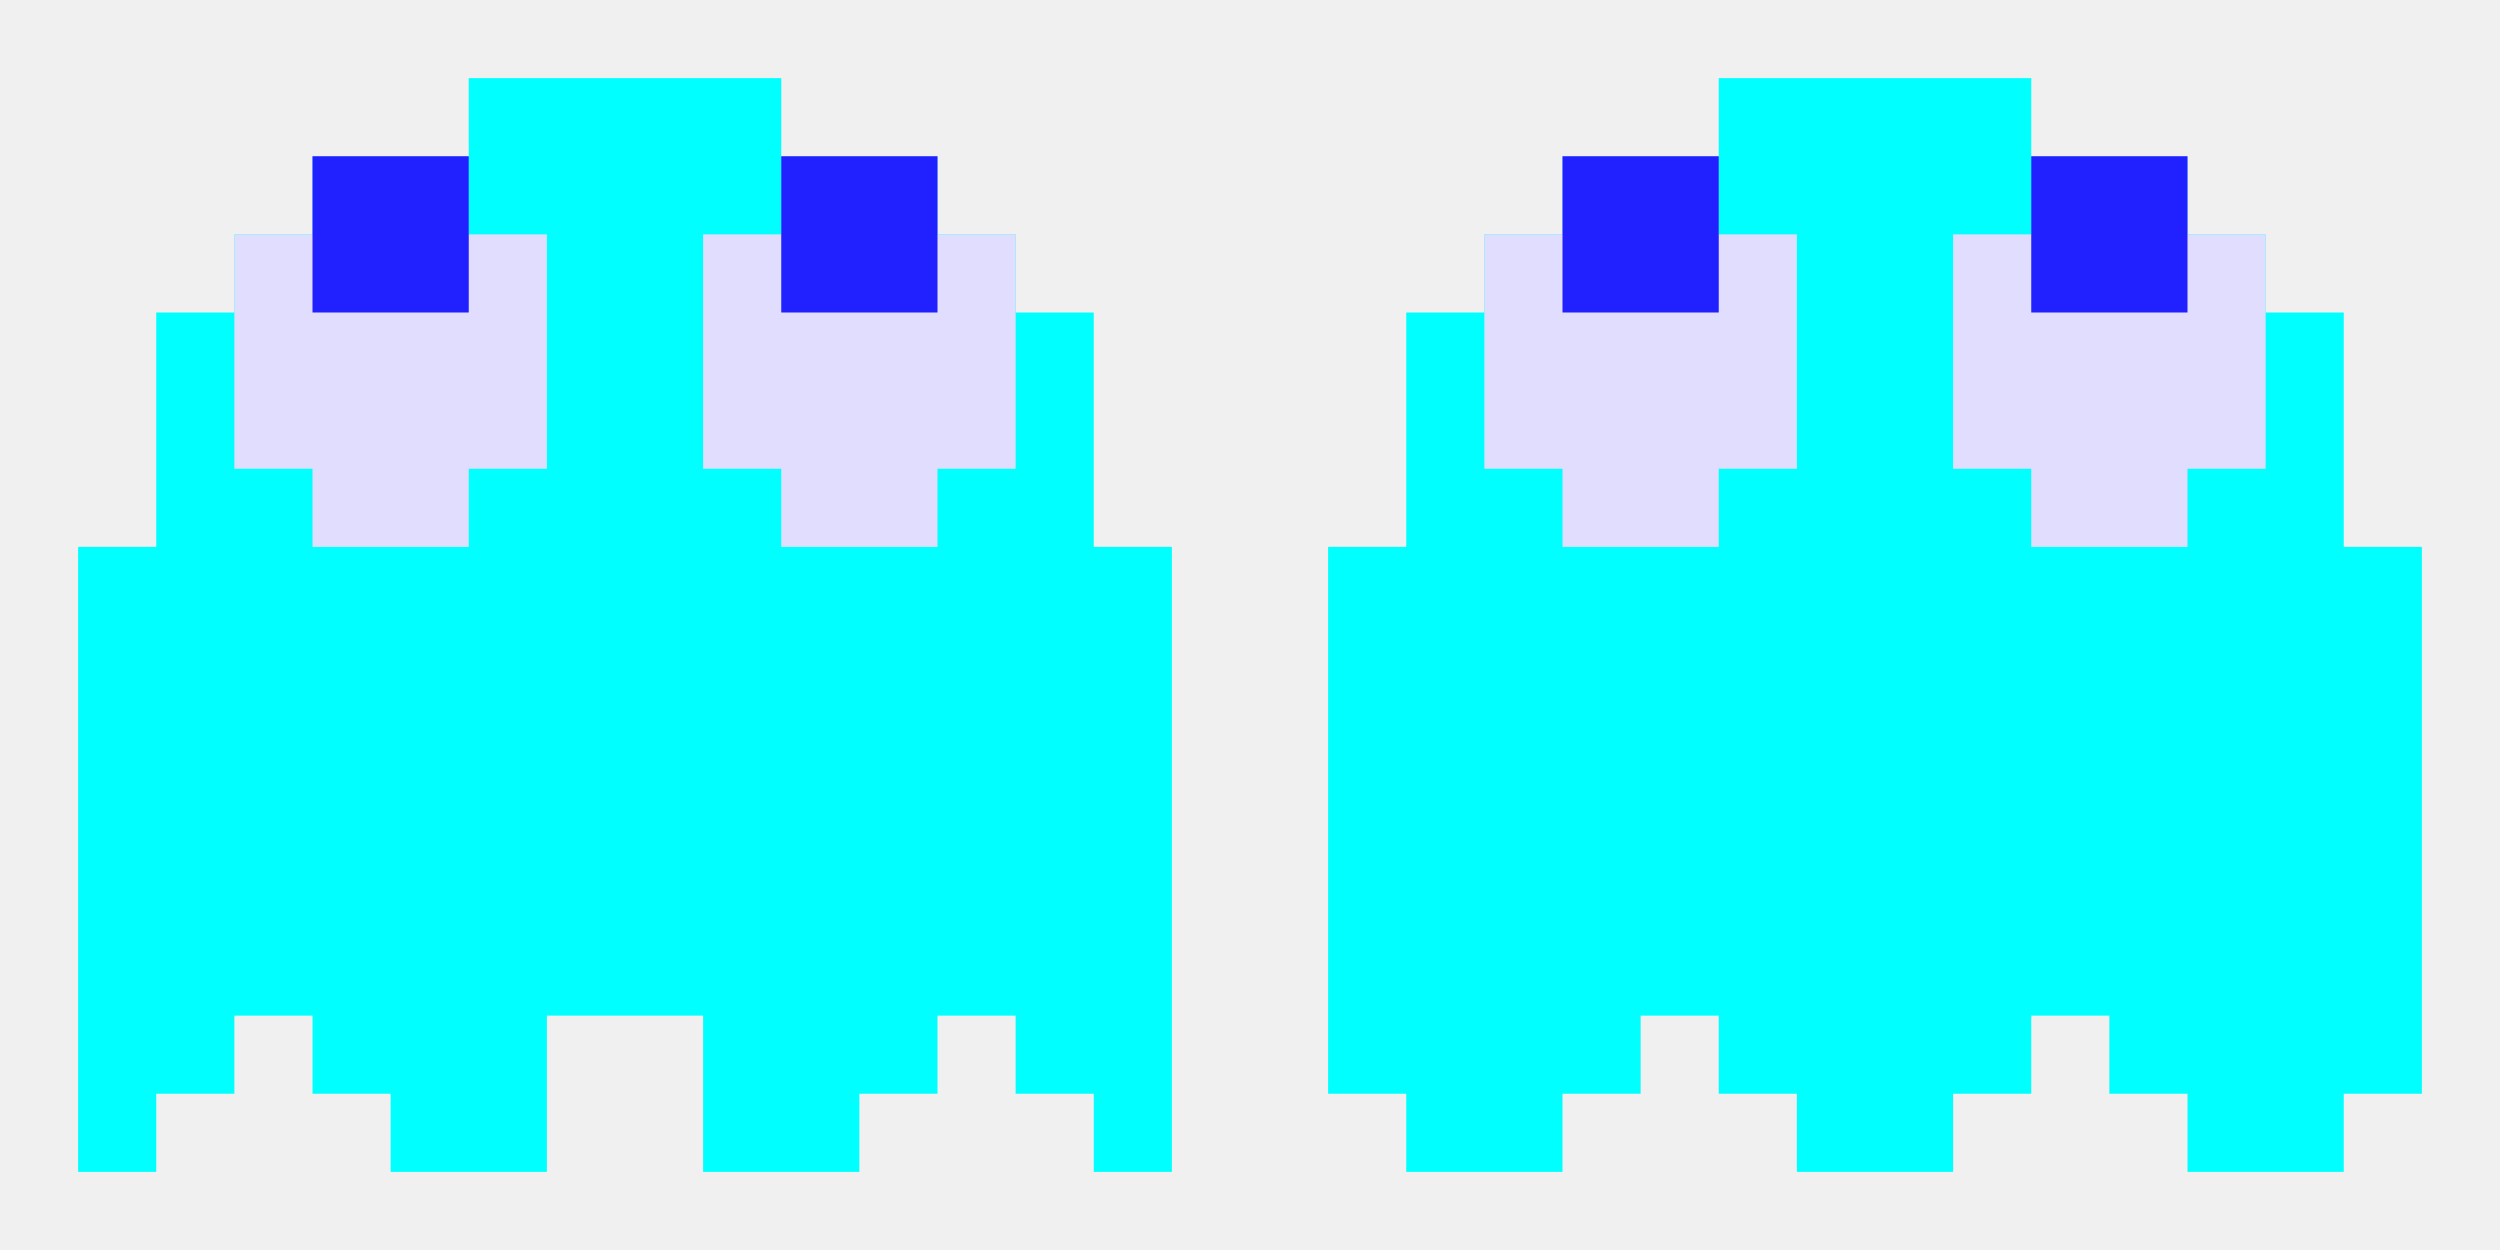
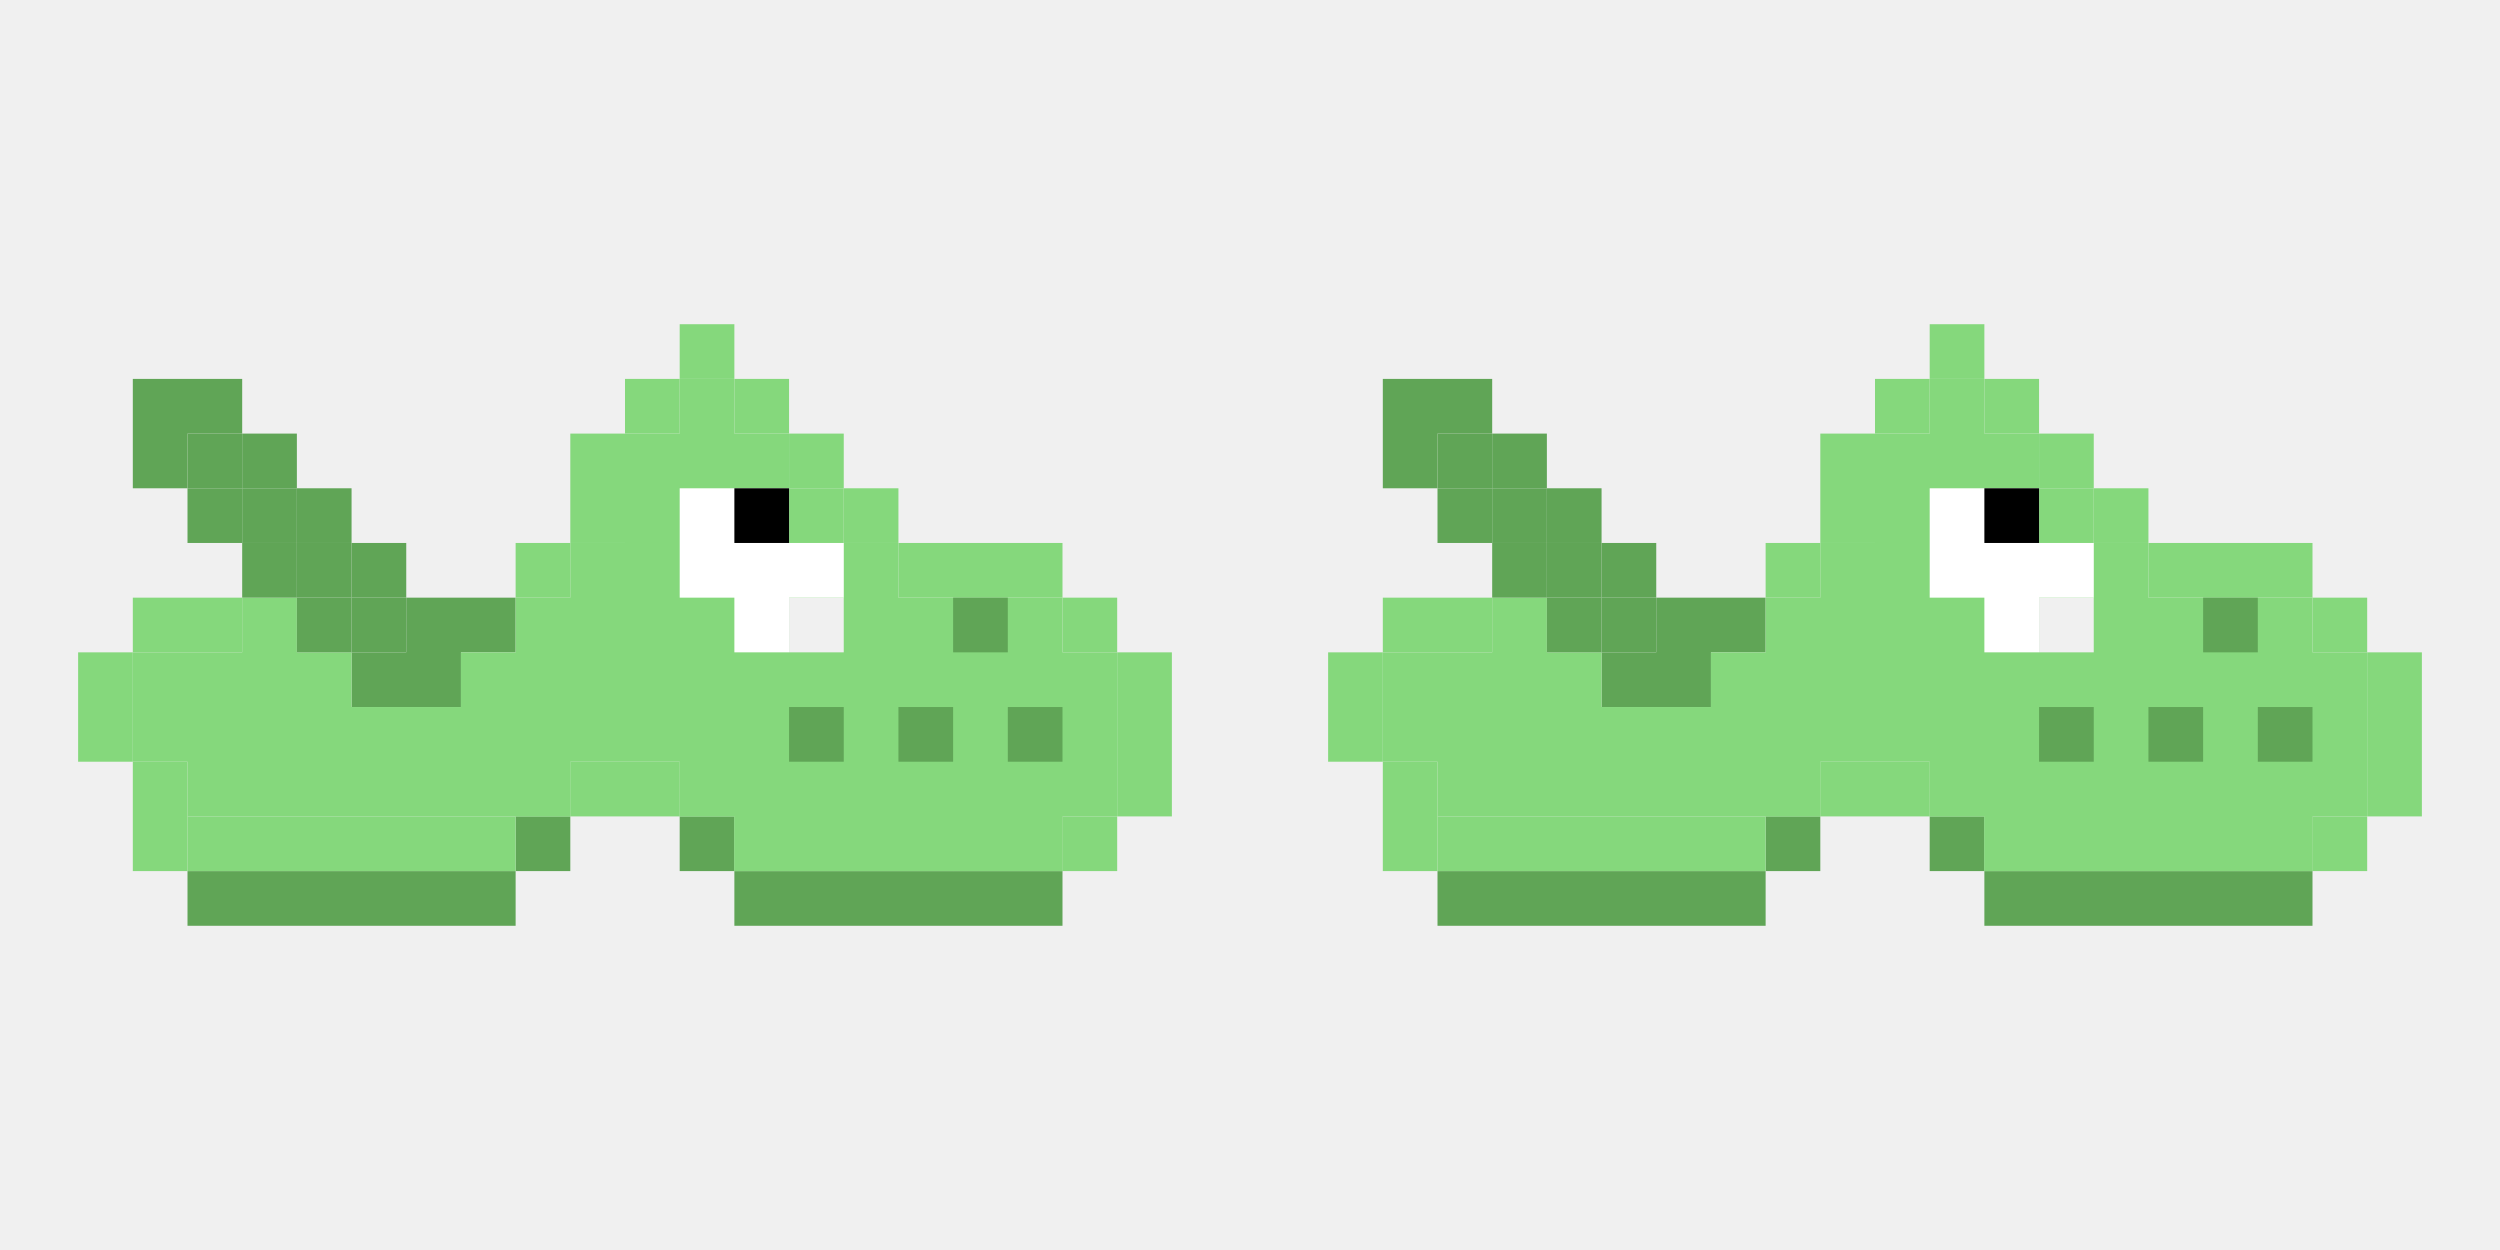
- <svg xmlns="http://www.w3.org/2000/svg" width="32" height="16" viewBox="0 0 32 16" fill="none">
-   <path d="M3 3V4H2V7H1V15H2V14H3V13H4V14H5V15H7V13H9V15H11V14H12V13H13V14H14V15H15V7H14V4H13V3H12V2H10V1H6V2H5H4V3H3Z" fill="#00FFFF" />
-   <path d="M4 6V7H6V6H7V3H6V2H4V3H3V6H4Z" fill="#E0DDFF" />
-   <path d="M4 4V2H6V4H4Z" fill="#2121FF" />
-   <path d="M10 6V7H12V6H13V3H12V2H10V3H9V6H10Z" fill="#E0DDFF" />
-   <path d="M10 4V2H12V4H10Z" fill="#2121FF" />
-   <path d="M19 3V4H18V7H17V14H18V15H20V14H21V13H22V14H23V15H25V14H26V13H27V14H28V15H30V14H31V7H30V4H29V3H28V2H26V1H22V2H21H20V3H19Z" fill="#00FFFF" />
-   <path d="M20 6V7H22V6H23V3H22V2H20V3H19V6H20Z" fill="#E0DDFF" />
-   <path d="M20 4V2H22V4H20Z" fill="#2121FF" />
-   <path d="M26 6V7H28V6H29V3H28V2H26V3H25V6H26Z" fill="#E0DDFF" />
-   <path d="M26 4V2H28V4H26Z" fill="#2121FF" />
+ <svg xmlns="http://www.w3.org/2000/svg" id="Calque_3" viewBox="0 0 32 16">
+   <defs>
+     <style>.cls-1{fill:#fff;}.cls-2{fill:#85d87c;}.cls-3{fill:#60a556;}</style>
+   </defs>
+   <g>
+     <rect class="cls-3" x="2.4" y="11.15" width="4.2" height=".7" />
+     <rect class="cls-3" x="9.4" y="11.15" width="4.2" height=".7" />
+     <rect class="cls-3" x="6.6" y="10.45" width=".7" height=".7" />
+     <rect class="cls-3" x="8.7" y="10.45" width=".7" height=".7" />
+     <rect class="cls-2" x="7.3" y="9.75" width="1.4" height=".7" />
+     <rect class="cls-2" x="13.6" y="10.45" width=".7" height=".7" />
+     <rect class="cls-2" x="14.3" y="8.35" width=".7" height="2.1" />
+     <rect class="cls-2" x="13.6" y="7.65" width=".7" height=".7" />
+     <rect class="cls-2" x="11.5" y="6.95" width="2.1" height=".7" />
+     <rect class="cls-2" x="10.8" y="6.25" width=".7" height=".7" />
+     <rect class="cls-2" x="10.1" y="5.55" width=".7" height=".7" />
+     <rect class="cls-2" x="1.7" y="9.75" width=".7" height="1.4" />
+     <rect class="cls-2" x="1" y="8.35" width=".7" height="1.4" />
+     <rect class="cls-2" x="1.7" y="7.65" width="1.4" height=".7" />
+     <rect class="cls-3" x="2.4" y="6.25" width=".7" height=".7" />
+     <polygon class="cls-3" points="3.1 4.85 3.1 5.55 2.4 5.55 2.4 6.25 1.7 6.25 1.7 4.85 3.1 4.85" />
+     <rect class="cls-3" x="3.1" y="5.55" width=".7" height=".7" />
+     <polygon class="cls-3" points="6.6 7.65 6.6 8.35 5.9 8.35 5.9 9.05 4.5 9.05 4.5 8.35 5.2 8.35 5.2 7.65 6.6 7.65" />
+     <rect class="cls-2" x="10.1" y="6.25" width=".7" height="1.4" />
+     <polygon class="cls-2" points="13.6 8.35 13.6 7.65 12.9 7.65 12.2 7.65 11.5 7.65 11.5 6.95 10.8 6.95 10.8 8.35 10.1 8.35 10.1 5.55 9.4 5.55 9.4 4.85 8.7 4.85 8.7 5.55 8 5.55 8 6.95 7.3 6.95 7.3 7.65 6.6 7.65 6.6 8.35 5.9 8.35 5.9 9.05 4.5 9.05 4.5 8.35 3.8 8.35 3.8 7.65 3.1 7.65 3.1 8.35 1.7 8.35 1.7 9.75 2.4 9.75 2.4 10.45 7.3 10.45 7.3 9.75 8 9.75 8.7 9.75 8.7 10.45 9.4 10.45 9.4 11.15 10.1 11.15 10.8 11.15 11.5 11.15 12.2 11.15 12.9 11.15 13.6 11.15 13.6 10.45 14.3 10.45 14.3 8.35 13.6 8.35" />
+     <rect class="cls-2" x="6.6" y="9.75" width=".7" height=".7" />
+     <rect class="cls-2" x="8.7" y="9.75" width=".7" height=".7" />
+     <rect class="cls-2" x="2.4" y="10.45" width="4.2" height=".7" />
+     <rect class="cls-2" x="12.9" y="10.45" width=".7" height=".7" />
+     <rect class="cls-2" x="10.1" y="10.45" width=".7" height=".7" />
+     <rect class="cls-2" x="9.4" y="10.45" width=".7" height=".7" />
+     <rect class="cls-2" x="10.8" y="10.45" width=".7" height=".7" />
+     <rect class="cls-2" x="11.5" y="10.45" width=".7" height=".7" />
+     <rect class="cls-3" x="11.5" y="9.05" width=".7" height=".7" />
+     <rect class="cls-3" x="12.2" y="7.65" width=".7" height=".7" />
+     <rect class="cls-3" x="10.1" y="9.05" width=".7" height=".7" />
+     <rect class="cls-3" x="12.9" y="9.05" width=".7" height=".7" />
+     <rect class="cls-2" x="12.2" y="10.45" width=".7" height=".7" />
+     <rect class="cls-3" x="4.5" y="7.65" width=".7" height=".7" />
+     <rect class="cls-3" x="3.8" y="6.95" width=".7" height=".7" />
+     <rect class="cls-3" x="3.1" y="6.25" width=".7" height=".7" />
+     <rect class="cls-3" x="2.4" y="5.55" width=".7" height=".7" />
+     <rect class="cls-3" x="3.1" y="6.95" width=".7" height=".7" />
+     <rect class="cls-3" x="3.8" y="7.65" width=".7" height=".7" />
+     <rect class="cls-2" x="6.6" y="6.95" width=".7" height=".7" />
+     <rect class="cls-2" x="7.3" y="5.55" width=".7" height="1.4" />
+     <rect class="cls-2" x="8" y="4.85" width=".7" height=".7" />
+     <rect class="cls-2" x="8.7" y="4.15" width=".7" height=".7" />
+     <rect class="cls-2" x="9.4" y="4.85" width=".7" height=".7" />
+     <rect class="cls-3" x="4.5" y="6.95" width=".7" height=".7" />
+     <rect class="cls-3" x="3.8" y="6.25" width=".7" height=".7" />
+     <polygon class="cls-1" points="10.1 6.95 10.1 6.25 9.4 6.25 8.7 6.25 8.7 6.95 8.7 7.65 9.4 7.65 9.4 8.35 10.1 8.35 10.1 7.65 10.8 7.65 10.8 6.95 10.1 6.95" />
+     <rect x="9.4" y="6.25" width=".7" height=".7" />
+   </g>
+   <g>
+     <rect class="cls-3" x="18.4" y="11.15" width="4.2" height=".7" />
+     <rect class="cls-3" x="25.4" y="11.15" width="4.2" height=".7" />
+     <rect class="cls-3" x="22.6" y="10.45" width=".7" height=".7" />
+     <rect class="cls-3" x="24.7" y="10.45" width=".7" height=".7" />
+     <rect class="cls-2" x="23.3" y="9.75" width="1.4" height=".7" />
+     <rect class="cls-2" x="29.6" y="10.45" width=".7" height=".7" />
+     <rect class="cls-2" x="30.3" y="8.35" width=".7" height="2.1" />
+     <rect class="cls-2" x="29.6" y="7.65" width=".7" height=".7" />
+     <rect class="cls-2" x="27.5" y="6.95" width="2.1" height=".7" />
+     <rect class="cls-2" x="26.8" y="6.25" width=".7" height=".7" />
+     <rect class="cls-2" x="26.1" y="5.55" width=".7" height=".7" />
+     <rect class="cls-2" x="17.7" y="9.75" width=".7" height="1.4" />
+     <rect class="cls-2" x="17" y="8.35" width=".7" height="1.4" />
+     <rect class="cls-2" x="17.7" y="7.65" width="1.4" height=".7" />
+     <rect class="cls-3" x="18.4" y="6.25" width=".7" height=".7" />
+     <polygon class="cls-3" points="19.1 4.85 19.1 5.55 18.4 5.55 18.4 6.25 17.7 6.25 17.7 4.85 19.1 4.85" />
+     <rect class="cls-3" x="19.1" y="5.55" width=".7" height=".7" />
+     <polygon class="cls-3" points="22.6 7.65 22.6 8.35 21.9 8.35 21.9 9.05 20.5 9.05 20.5 8.35 21.2 8.35 21.2 7.65 22.6 7.65" />
+     <rect class="cls-2" x="26.1" y="6.25" width=".7" height="1.4" />
+     <polygon class="cls-2" points="29.6 8.35 29.6 7.65 28.9 7.65 28.2 7.65 27.5 7.65 27.5 6.95 26.8 6.95 26.8 8.35 26.1 8.35 26.1 5.55 25.4 5.55 25.4 4.85 24.7 4.85 24.7 5.55 24 5.55 24 6.95 23.3 6.95 23.3 7.65 22.6 7.65 22.6 8.35 21.9 8.35 21.9 9.05 20.5 9.05 20.5 8.35 19.8 8.35 19.8 7.65 19.1 7.65 19.1 8.35 17.7 8.35 17.7 9.75 18.4 9.75 18.4 10.45 23.3 10.45 23.3 9.75 24 9.75 24.7 9.75 24.7 10.45 25.4 10.45 25.4 11.15 26.1 11.15 26.8 11.15 27.5 11.15 28.2 11.15 28.9 11.15 29.6 11.15 29.6 10.45 30.3 10.45 30.3 8.35 29.6 8.35" />
+     <rect class="cls-2" x="22.6" y="9.75" width=".7" height=".7" />
+     <rect class="cls-2" x="24.7" y="9.75" width=".7" height=".7" />
+     <rect class="cls-2" x="18.4" y="10.45" width="4.2" height=".7" />
+     <rect class="cls-2" x="28.9" y="10.45" width=".7" height=".7" />
+     <rect class="cls-2" x="26.1" y="10.45" width=".7" height=".7" />
+     <rect class="cls-2" x="25.4" y="10.45" width=".7" height=".7" />
+     <rect class="cls-2" x="26.8" y="10.45" width=".7" height=".7" />
+     <rect class="cls-2" x="27.5" y="10.45" width=".7" height=".7" />
+     <rect class="cls-3" x="27.5" y="9.05" width=".7" height=".7" />
+     <rect class="cls-3" x="28.2" y="7.65" width=".7" height=".7" />
+     <rect class="cls-3" x="26.1" y="9.05" width=".7" height=".7" />
+     <rect class="cls-3" x="28.9" y="9.05" width=".7" height=".7" />
+     <rect class="cls-2" x="28.2" y="10.45" width=".7" height=".7" />
+     <rect class="cls-3" x="20.5" y="7.65" width=".7" height=".7" />
+     <rect class="cls-3" x="19.8" y="6.95" width=".7" height=".7" />
+     <rect class="cls-3" x="19.1" y="6.25" width=".7" height=".7" />
+     <rect class="cls-3" x="18.4" y="5.55" width=".7" height=".7" />
+     <rect class="cls-3" x="19.1" y="6.95" width=".7" height=".7" />
+     <rect class="cls-3" x="19.8" y="7.65" width=".7" height=".7" />
+     <rect class="cls-2" x="22.6" y="6.95" width=".7" height=".7" />
+     <rect class="cls-2" x="23.3" y="5.55" width=".7" height="1.4" />
+     <rect class="cls-2" x="24" y="4.85" width=".7" height=".7" />
+     <rect class="cls-2" x="24.7" y="4.15" width=".7" height=".7" />
+     <rect class="cls-2" x="25.4" y="4.85" width=".7" height=".7" />
+     <rect class="cls-3" x="20.5" y="6.95" width=".7" height=".7" />
+     <rect class="cls-3" x="19.8" y="6.25" width=".7" height=".7" />
+     <polygon class="cls-1" points="26.1 6.95 26.1 6.25 25.4 6.25 24.7 6.25 24.7 6.95 24.7 7.65 25.4 7.65 25.4 8.35 26.1 8.35 26.1 7.65 26.8 7.65 26.8 6.95 26.1 6.95" />
+     <rect x="25.4" y="6.25" width=".7" height=".7" />
+   </g>
</svg>
